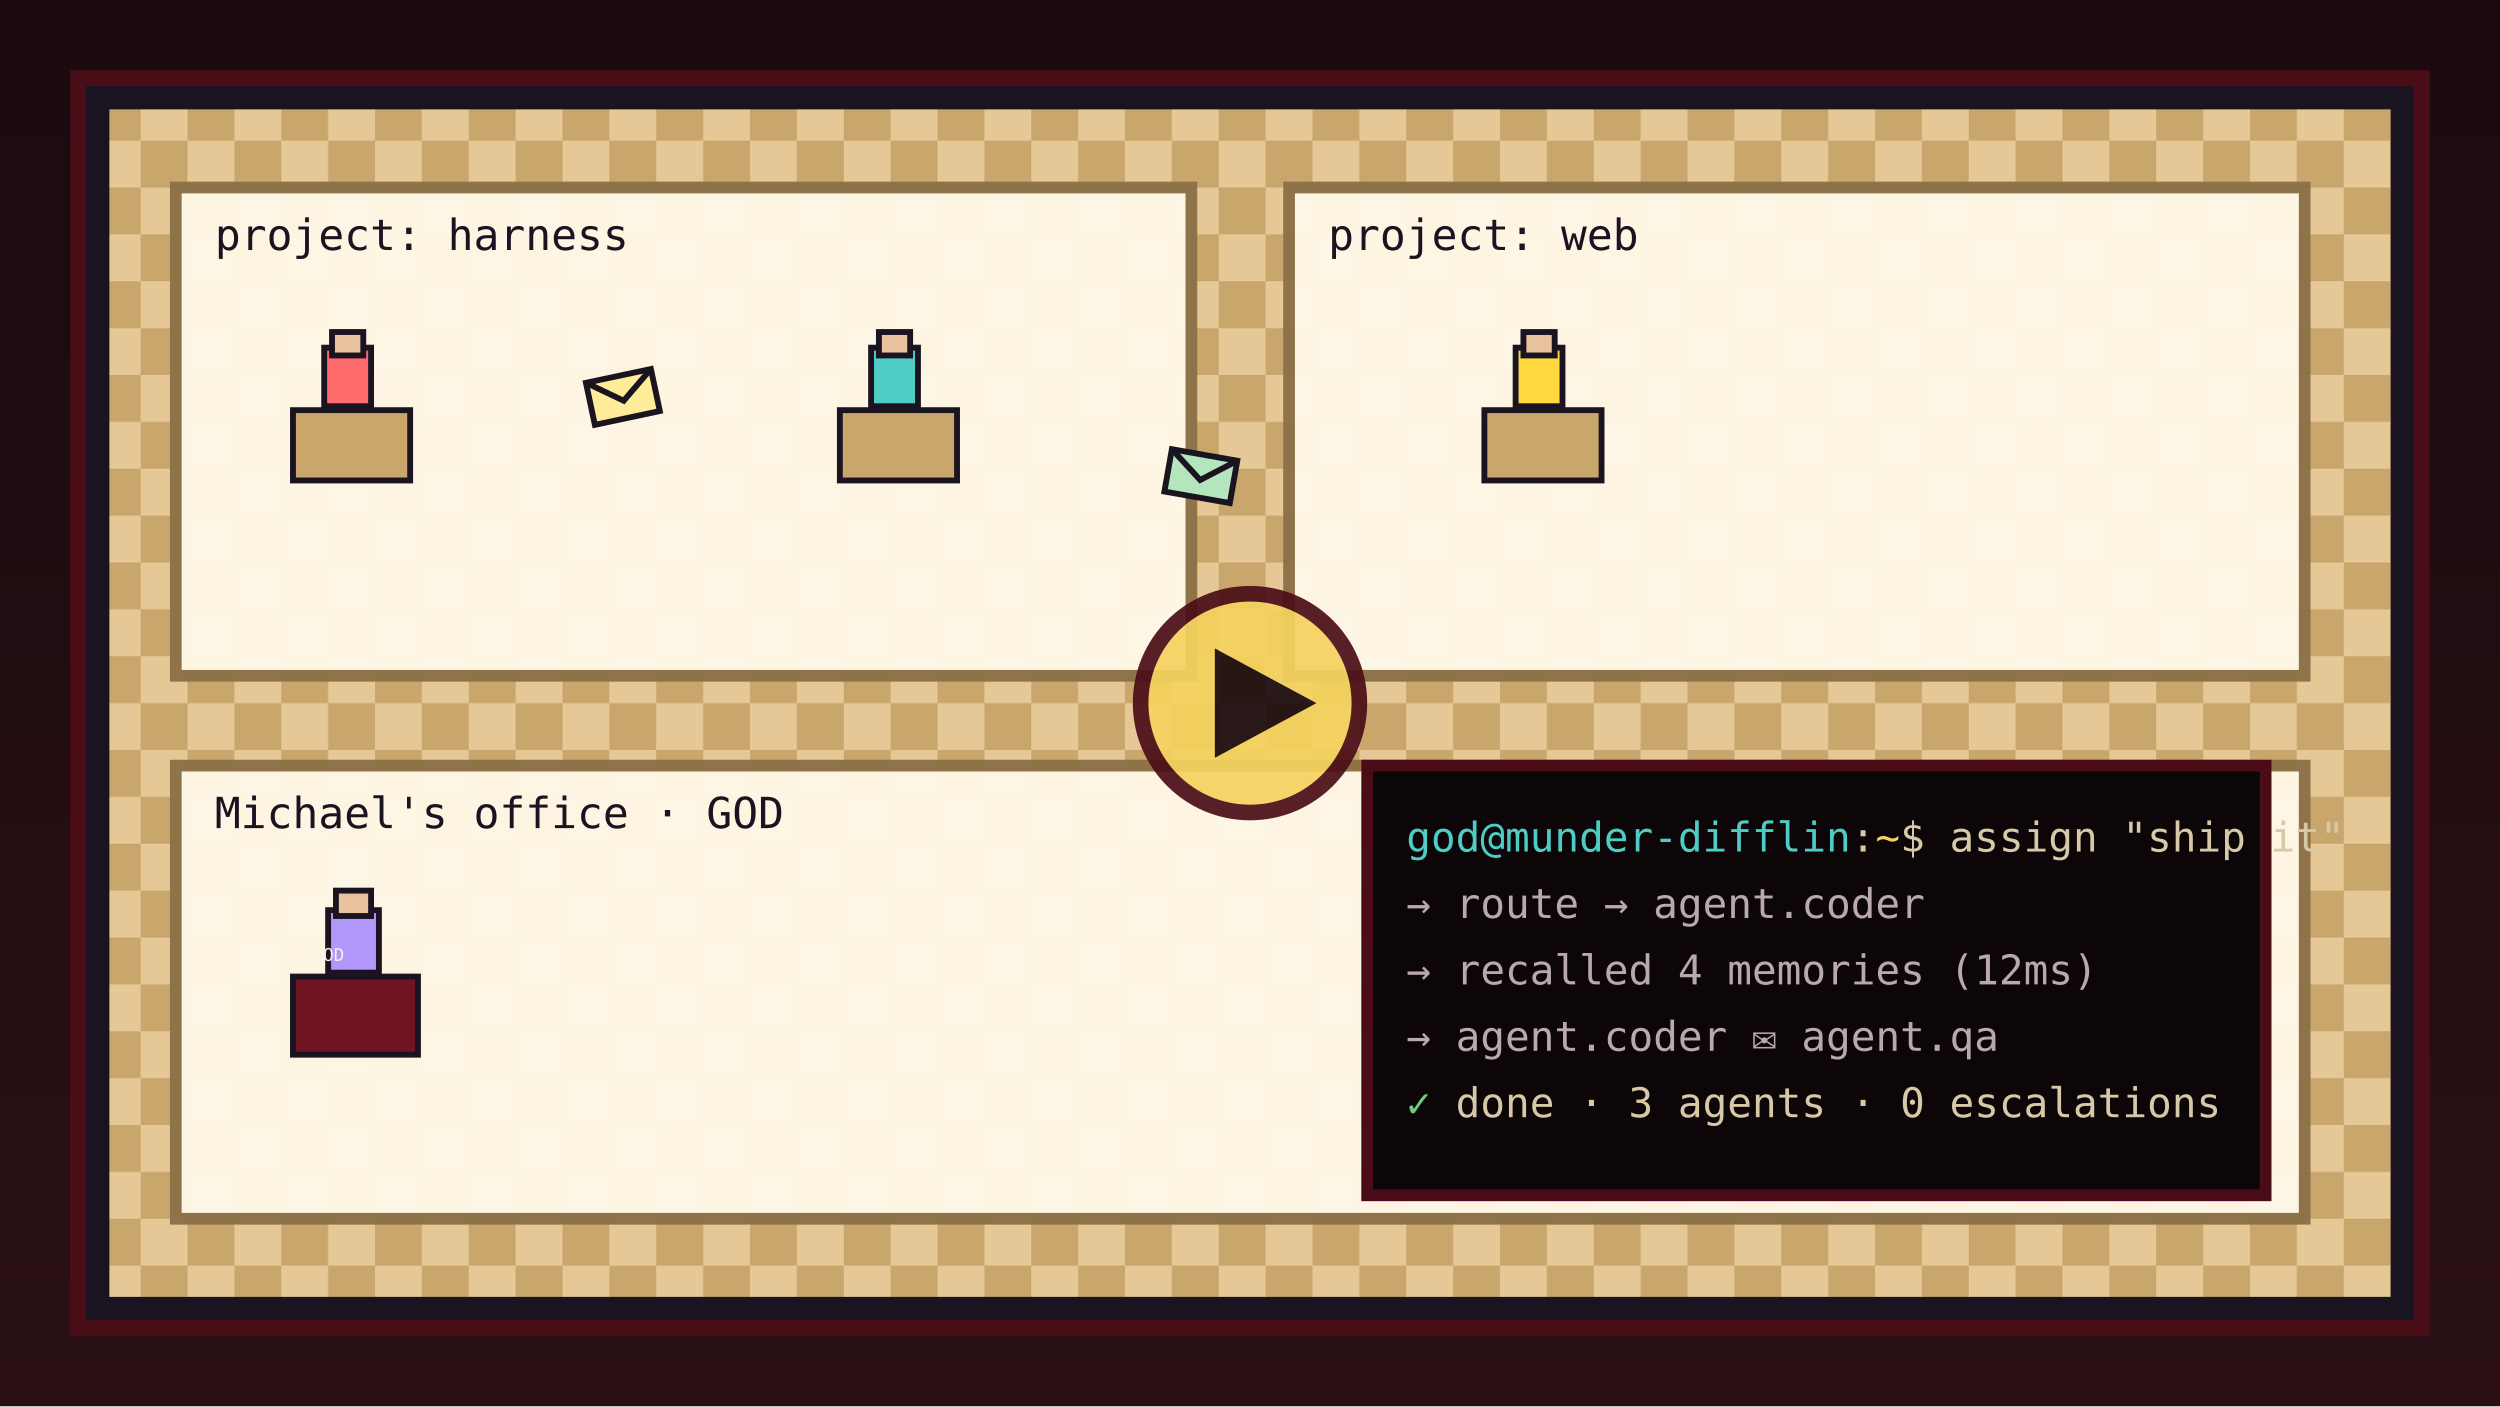
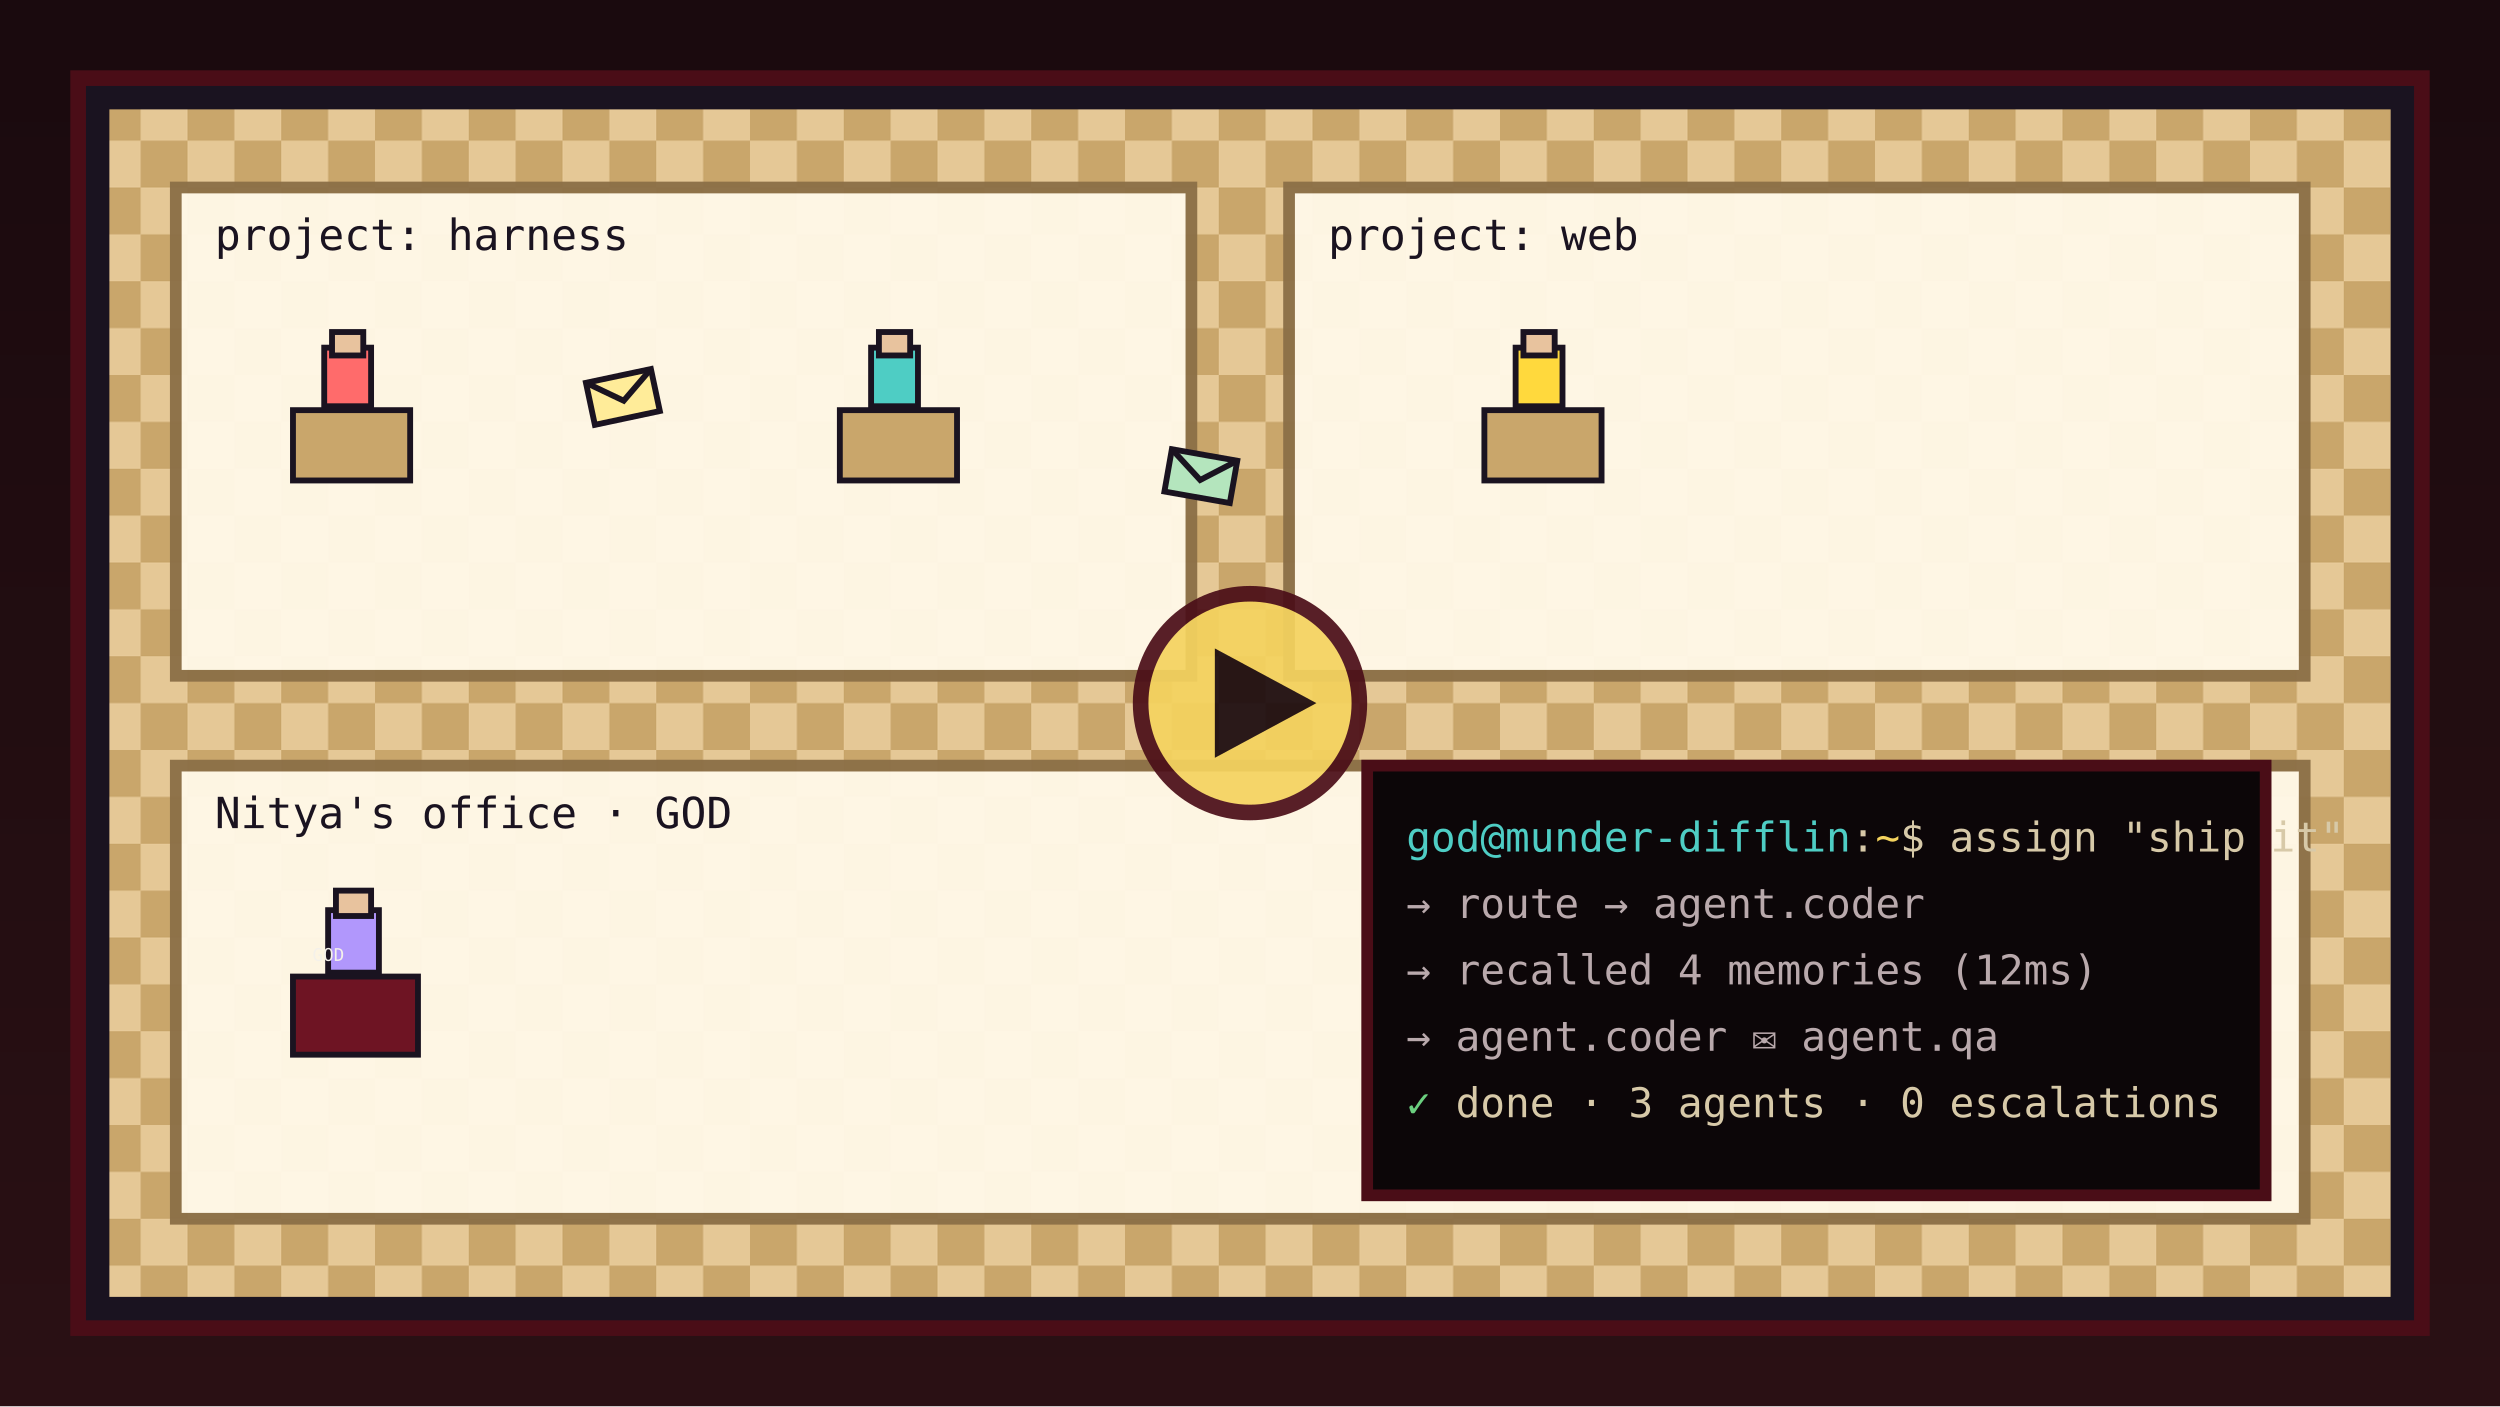
<svg xmlns="http://www.w3.org/2000/svg" width="1280" height="720" viewBox="0 0 1280 720" role="img" aria-label="Munder Difflin office floor — a busy agent session">
  <defs>
    <linearGradient id="sky" x1="0" y1="0" x2="0" y2="1">
      <stop offset="0" stop-color="#1A0A0E" />
      <stop offset="1" stop-color="#2A1014" />
    </linearGradient>
    <pattern id="floor" width="48" height="48" patternUnits="userSpaceOnUse">
      <rect width="48" height="48" fill="#E5C896" />
      <rect width="24" height="24" fill="#C9A66B" />
      <rect x="24" y="24" width="24" height="24" fill="#C9A66B" />
    </pattern>
    <style>
      .px   { font-family: "Press Start 2P", monospace; fill: #F4F1EA; }
      .mono { font-family: "VT323", "DejaVu Sans Mono", monospace; }
    </style>
  </defs>
  <rect width="1280" height="720" fill="url(#sky)" />
  <g>
    <rect x="40" y="40" width="1200" height="640" fill="#1A1320" stroke="#4A0D17" stroke-width="8" />
    <rect x="56" y="56" width="1168" height="608" fill="url(#floor)" />
    <g opacity="0.96">
      <rect x="90" y="96" width="520" height="250" fill="#FFF8E7" stroke="#8B6F47" stroke-width="6" />
      <rect x="660" y="96" width="520" height="250" fill="#FFF8E7" stroke="#8B6F47" stroke-width="6" />
      <rect x="90" y="392" width="1090" height="232" fill="#FFF8E7" stroke="#8B6F47" stroke-width="6" />
    </g>
    <g class="mono" font-size="22" fill="#1A1320">
      <text x="110" y="128">project: harness</text>
      <text x="680" y="128">project: web</text>
-       <text x="110" y="424">Michael's office · GOD</text>
+       <text x="110" y="424">Nitya's office · GOD</text>
    </g>
    <g>
      <rect x="150" y="210" width="60" height="36" fill="#C9A66B" stroke="#1A1320" stroke-width="3" />
      <rect x="166" y="178" width="24" height="30" fill="#FF6B6B" stroke="#1A1320" stroke-width="3" />
      <rect x="170" y="170" width="16" height="12" fill="#E8C39E" stroke="#1A1320" stroke-width="3" />
      <rect x="430" y="210" width="60" height="36" fill="#C9A66B" stroke="#1A1320" stroke-width="3" />
      <rect x="446" y="178" width="24" height="30" fill="#4ECDC4" stroke="#1A1320" stroke-width="3" />
      <rect x="450" y="170" width="16" height="12" fill="#E8C39E" stroke="#1A1320" stroke-width="3" />
      <rect x="760" y="210" width="60" height="36" fill="#C9A66B" stroke="#1A1320" stroke-width="3" />
      <rect x="776" y="178" width="24" height="30" fill="#FFD93D" stroke="#1A1320" stroke-width="3" />
      <rect x="780" y="170" width="16" height="12" fill="#E8C39E" stroke="#1A1320" stroke-width="3" />
      <rect x="150" y="500" width="64" height="40" fill="#6E1423" stroke="#1A1320" stroke-width="3" />
      <rect x="168" y="466" width="26" height="32" fill="#B197FC" stroke="#1A1320" stroke-width="3" />
      <rect x="172" y="456" width="18" height="13" fill="#E8C39E" stroke="#1A1320" stroke-width="3" />
      <text x="160" y="492" class="px" font-size="9" fill="#F4D35E">GOD</text>
    </g>
    <g>
      <g transform="translate(300 196) rotate(-12)">
        <rect width="34" height="22" fill="#FFEC99" stroke="#1A1320" stroke-width="3" />
        <path d="M0 0 L17 13 L34 0" fill="none" stroke="#1A1320" stroke-width="3" />
      </g>
      <g transform="translate(600 230) rotate(10)">
        <rect width="34" height="22" fill="#B4E5BD" stroke="#1A1320" stroke-width="3" />
        <path d="M0 0 L17 13 L34 0" fill="none" stroke="#1A1320" stroke-width="3" />
      </g>
    </g>
  </g>
  <g transform="translate(700 392)">
    <rect width="460" height="220" fill="#0c0608" stroke="#4A0D17" stroke-width="6" />
    <g class="mono" font-size="21" fill="#d7c9a8">
      <text x="20" y="44">
        <tspan fill="#4ECDC4">god@munder-difflin</tspan>:<tspan fill="#F4D35E">~</tspan>$ assign "ship it"</text>
      <text x="20" y="78" fill="#B9A9AC">→ route → agent.coder</text>
      <text x="20" y="112" fill="#B9A9AC">→ recalled 4 memories (12ms)</text>
      <text x="20" y="146" fill="#B9A9AC">→ agent.coder ✉ agent.qa</text>
      <text x="20" y="180">
        <tspan fill="#6BCF7F">✓</tspan> done · 3 agents · 0 escalations</text>
    </g>
  </g>
  <g transform="translate(640 360)" opacity="0.92">
    <circle r="56" fill="#F4D35E" stroke="#4A0D17" stroke-width="8" />
    <path d="M-18 -28 L34 0 L-18 28 Z" fill="#1A0A0E" />
  </g>
</svg>
